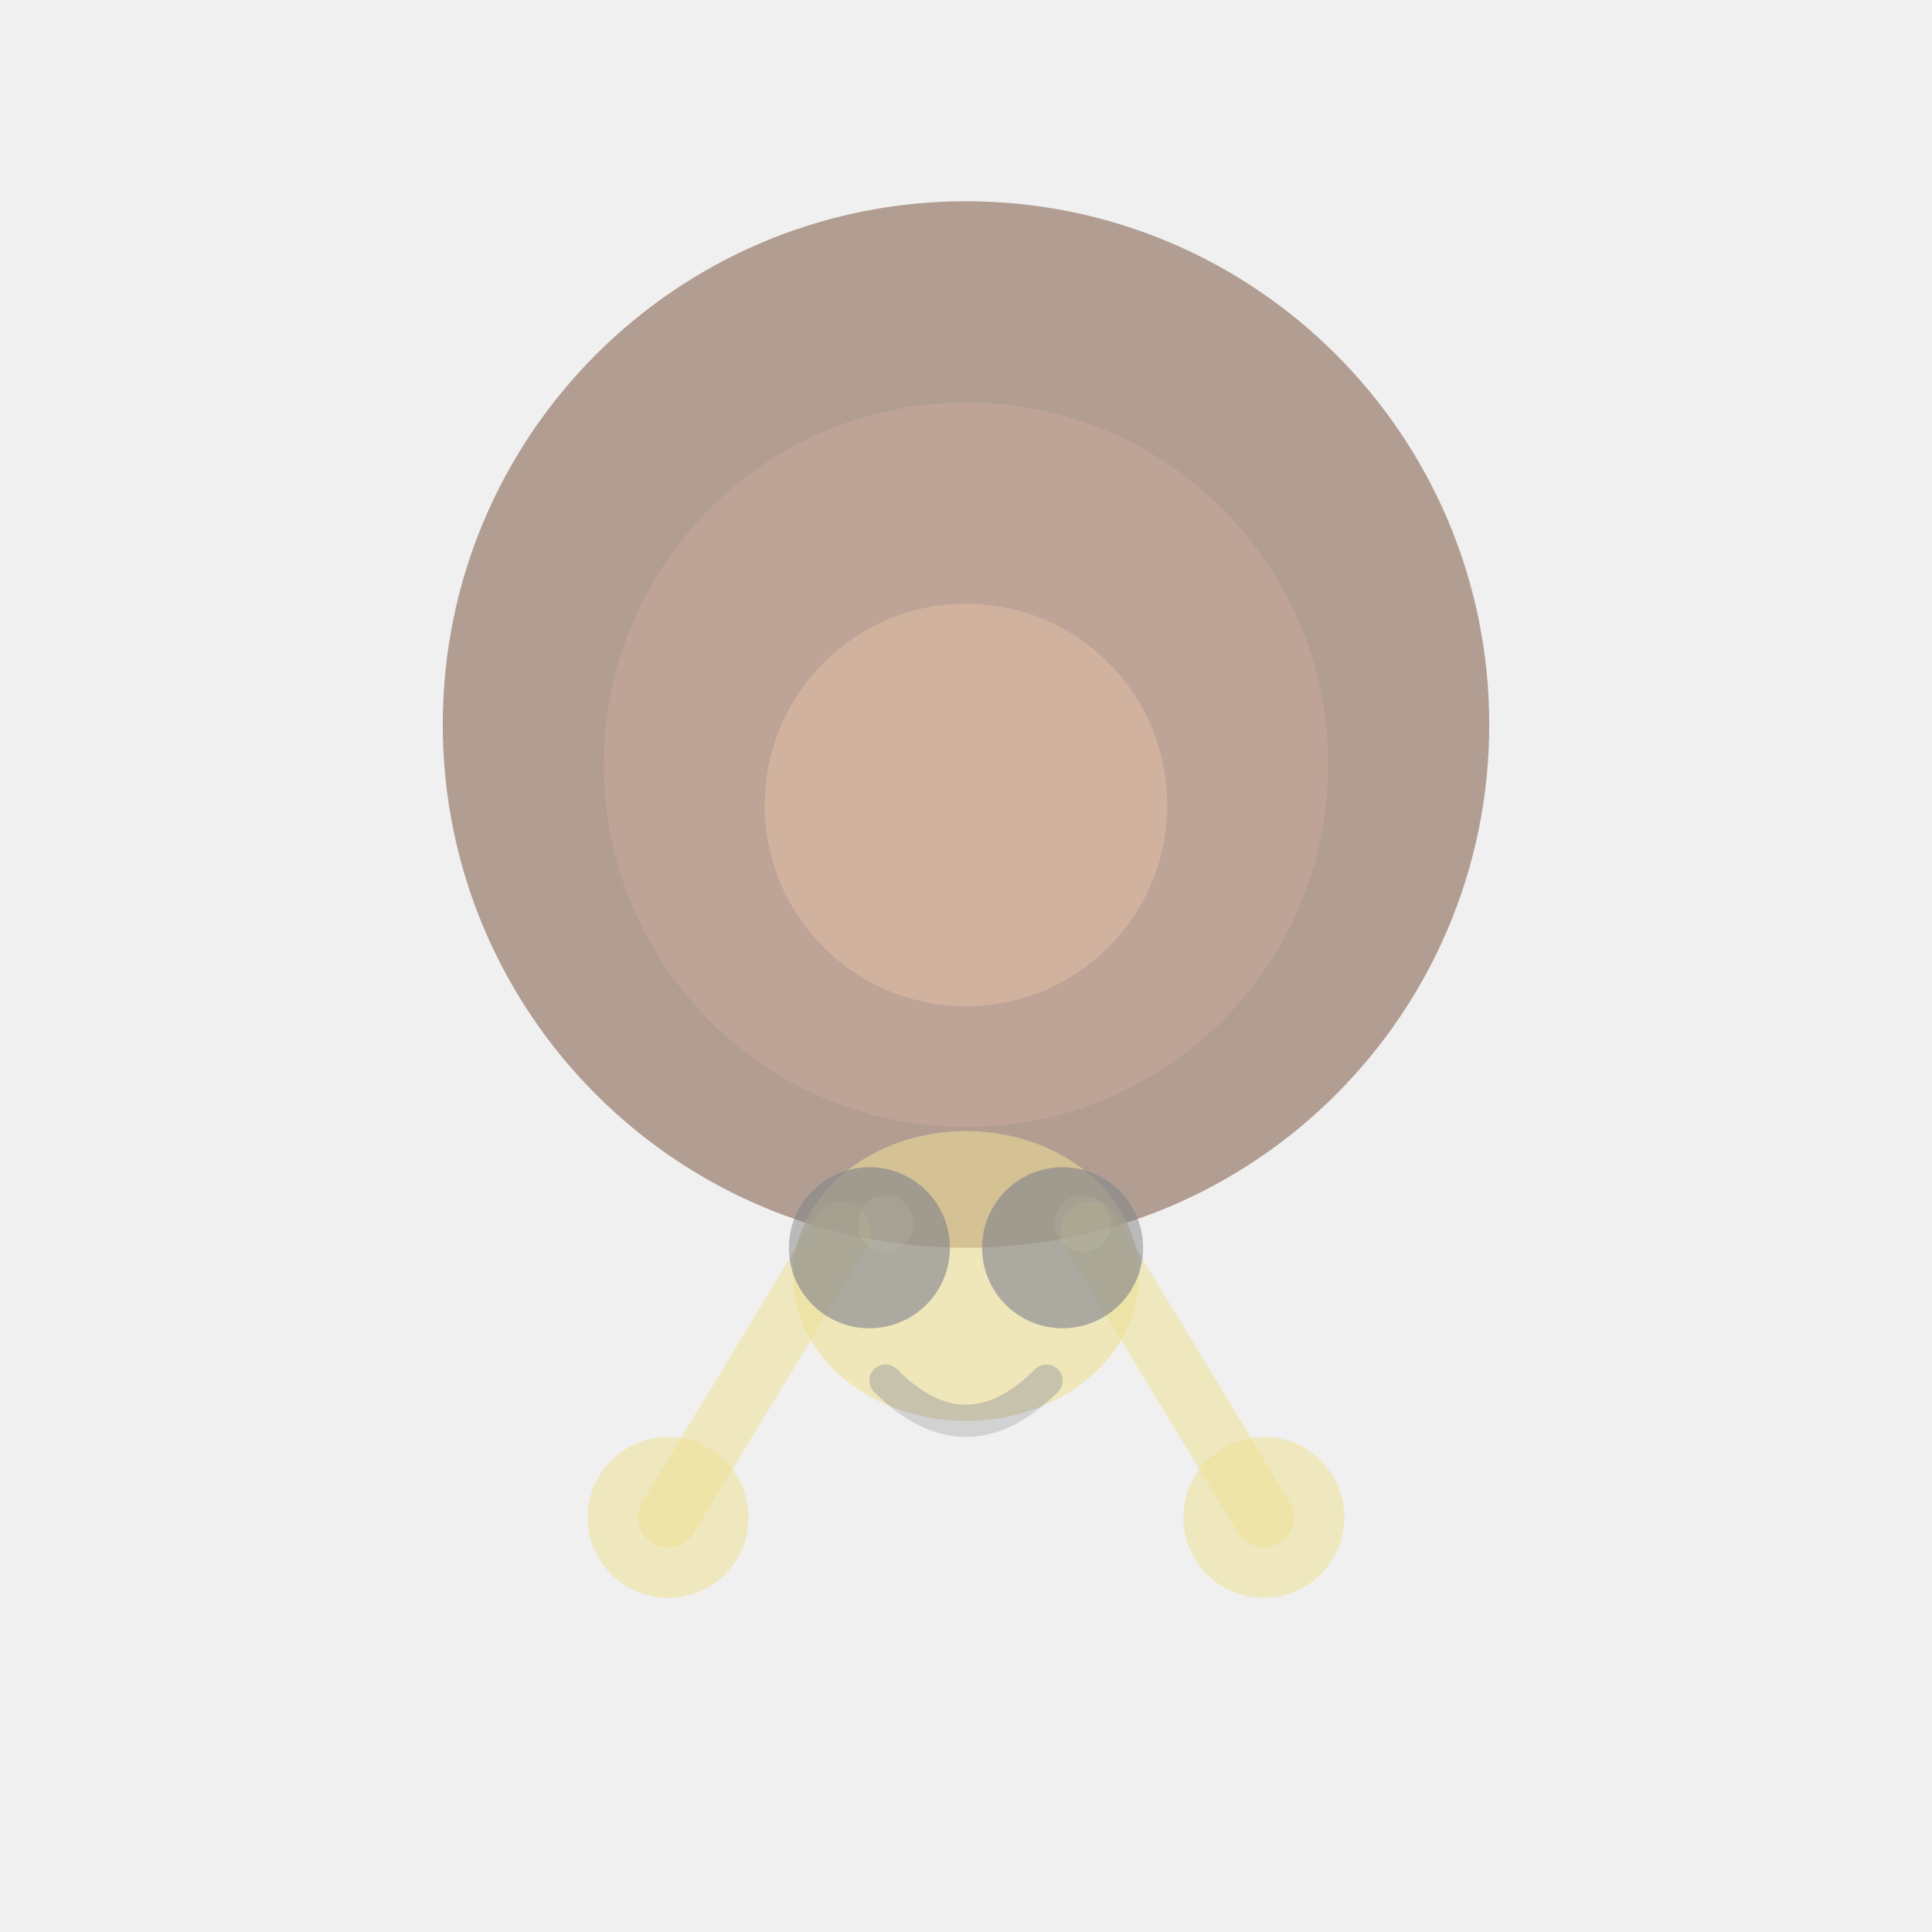
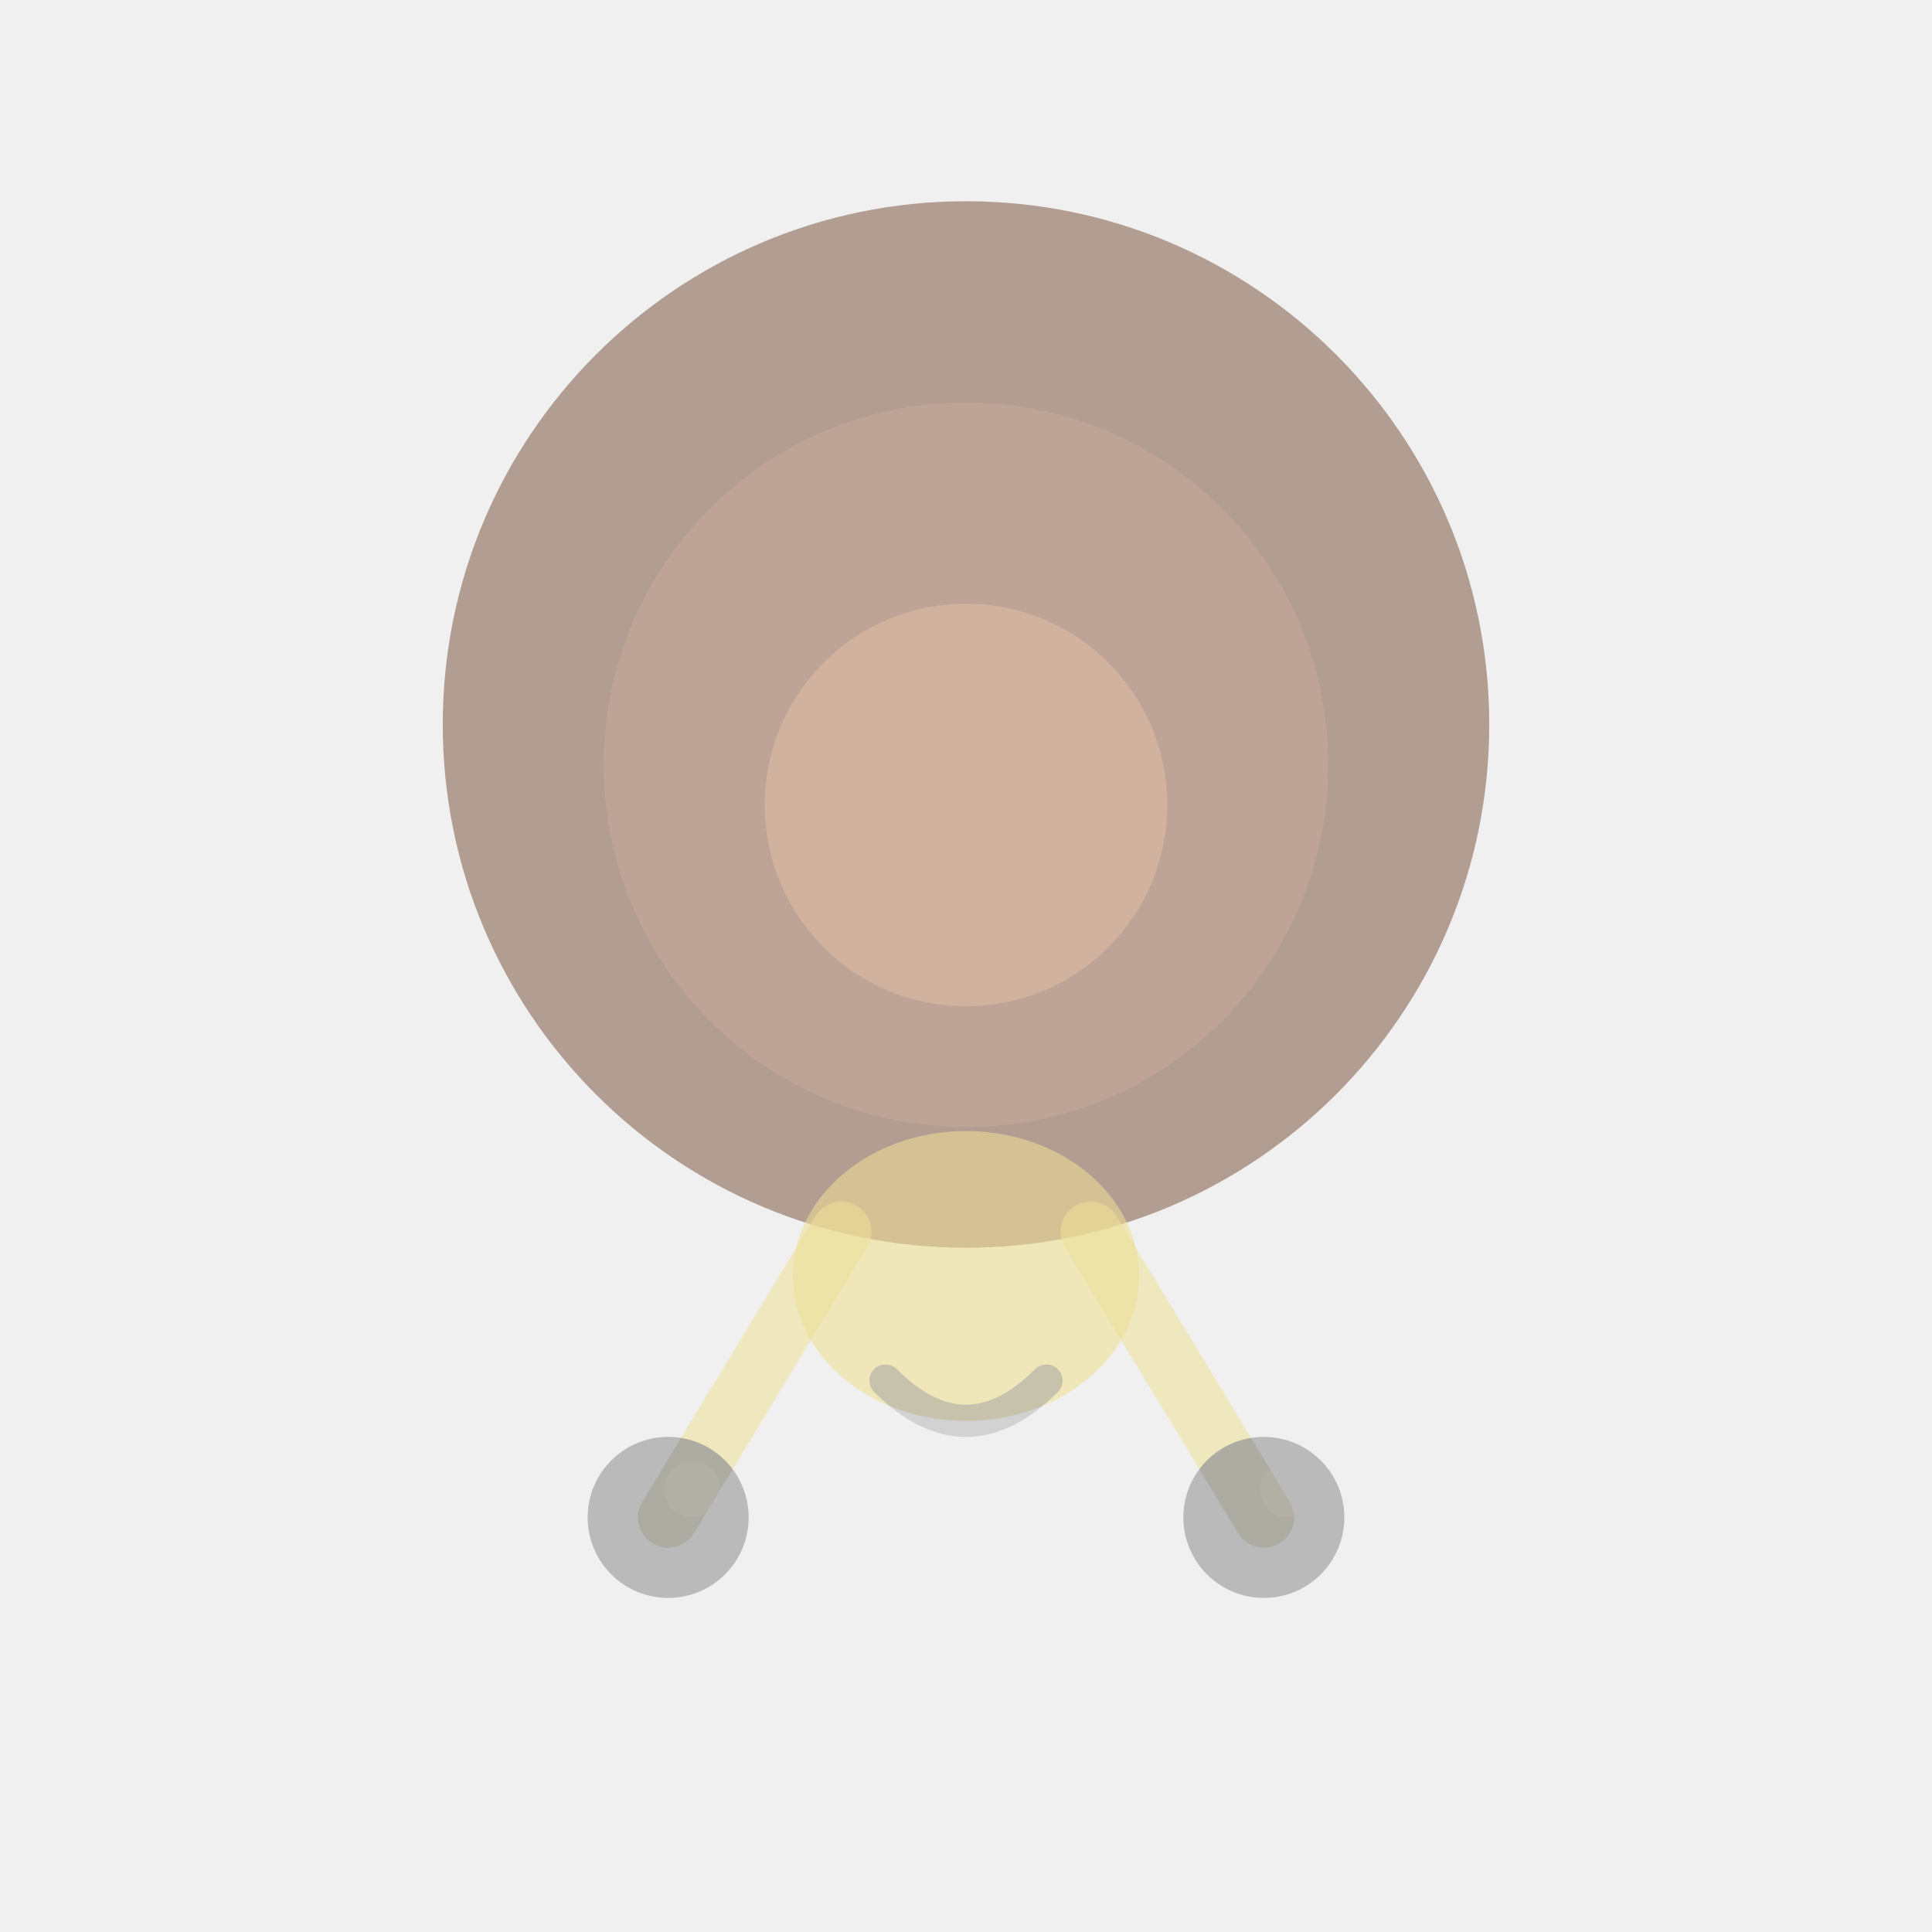
<svg xmlns="http://www.w3.org/2000/svg" viewBox="0 0 48 48" width="48" height="48">
  <filter id="t">
    <feColorMatrix type="matrix" values="0.75 0 0 0 0.25  0 0.75 0 0 0.25  0 0 0.75 0 0.25  0 0 0 1 0" />
  </filter>
  <g filter="url(#t)">
    <ellipse cx="24" cy="8" rx="3" ry="1.5" fill="#E8D44D" opacity="0.04" />
    <circle cx="24" cy="18" r="13" fill="#8B5E3C" />
    <circle cx="24" cy="19" r="9" fill="#A0714F" />
    <circle cx="24" cy="20" r="5" fill="#BD8C64" />
    <ellipse cx="24" cy="31.7" rx="4.3" ry="3.6" fill="#E8D44D" opacity="0.60" />
    <line x1="20.9" y1="30.6" x2="16.6" y2="37.7" stroke="#E8D44D" stroke-width="1.5" stroke-linecap="round" opacity="0.54" />
-     <circle cx="16.6" cy="37.7" r="2" fill="#E8D44D" opacity="0.54" />
+     <circle cx="16.6" cy="37.7" r="2" fill="#1a1a1a" opacity="0.54" />
    <line x1="27.1" y1="30.6" x2="31.4" y2="37.7" stroke="#E8D44D" stroke-width="1.5" stroke-linecap="round" opacity="0.54" />
-     <circle cx="31.4" cy="37.7" r="2" fill="#E8D44D" opacity="0.54" />
-     <circle cx="21.6" cy="31.0" r="2" fill="#1a1a1a" opacity="0.54" />
-     <circle cx="26.4" cy="31.0" r="2" fill="#1a1a1a" opacity="0.54" />
-     <circle cx="22.0" cy="30.4" r="0.7" fill="white" opacity="0.09" />
-     <circle cx="26.9" cy="30.4" r="0.7" fill="white" opacity="0.09" />
+     <circle cx="31.4" cy="37.7" r="2" fill="#1a1a1a" opacity="0.54" />
+     <circle cx="17.2" cy="37.0" r="0.7" fill="white" opacity="0.09" />
+     <circle cx="32.0" cy="37.0" r="0.7" fill="white" opacity="0.09" />
    <path d="M22 34.3 Q24 36.3 26 34.3" stroke="#1a1a1a" stroke-width="0.8" fill="none" stroke-linecap="round" opacity="0.29" />
  </g>
</svg>
